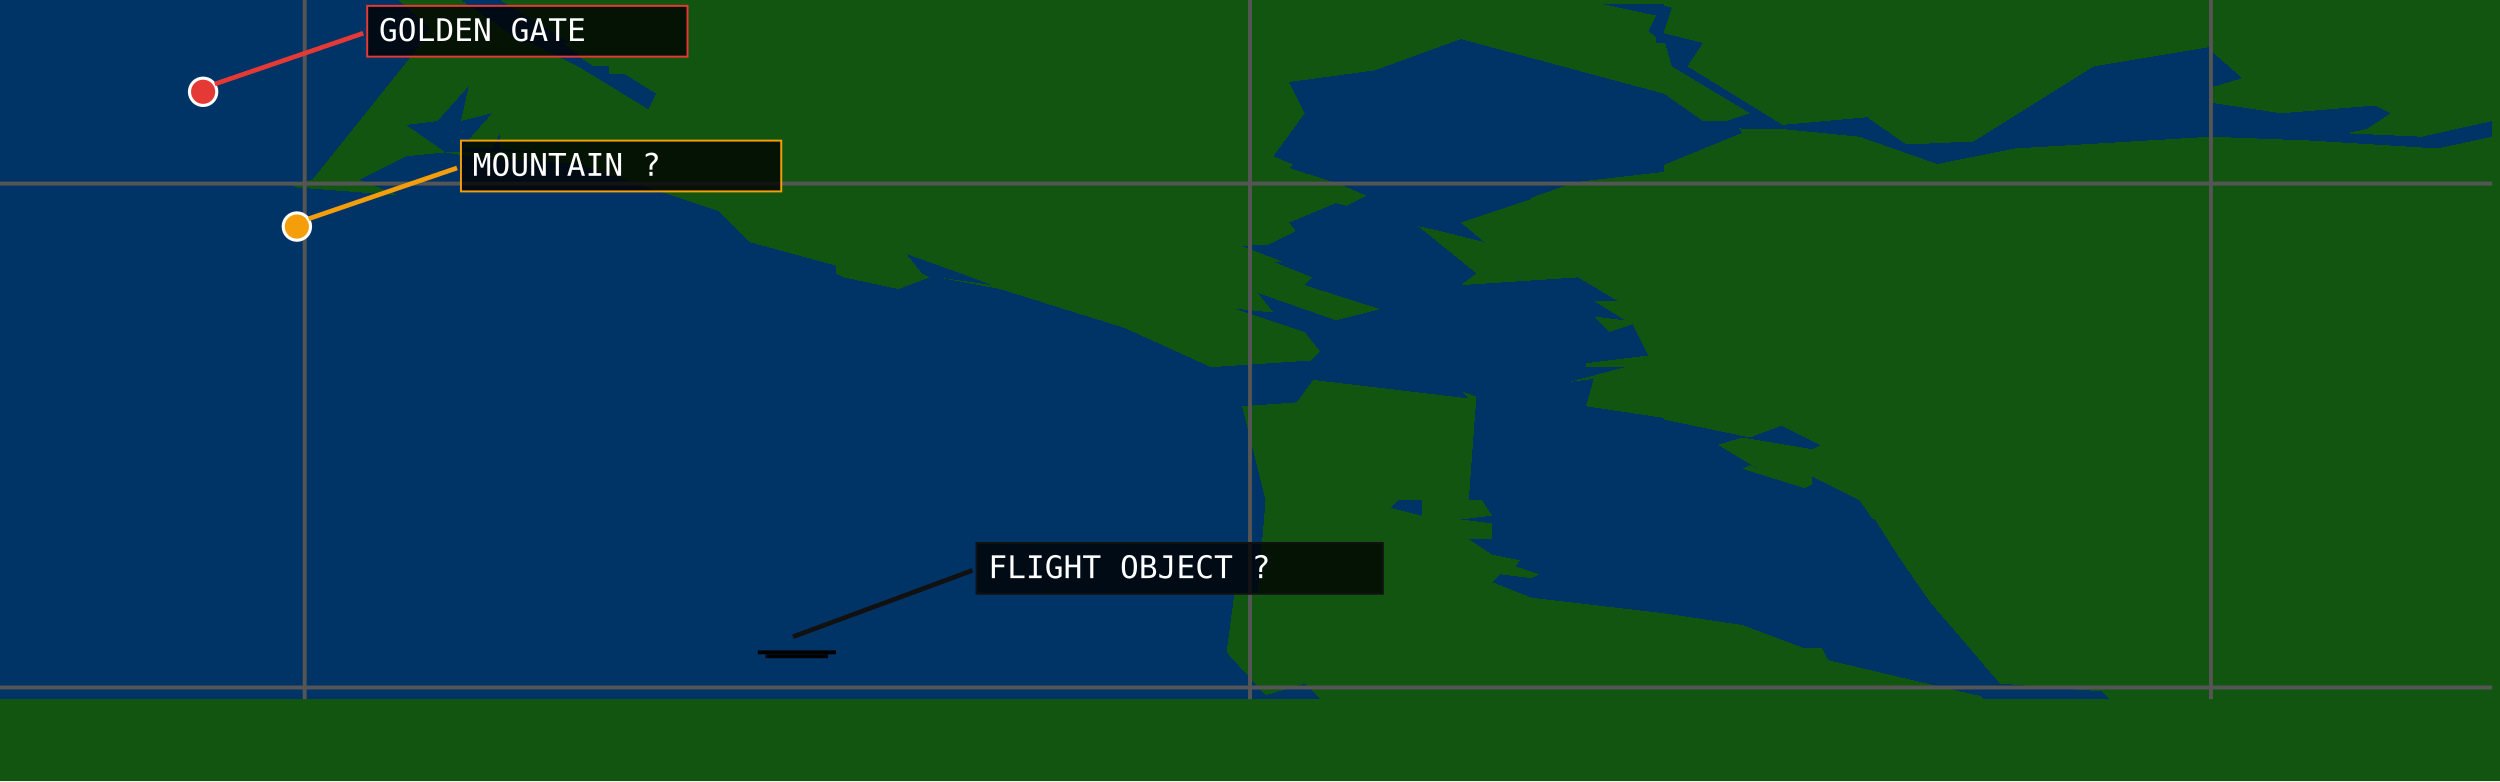
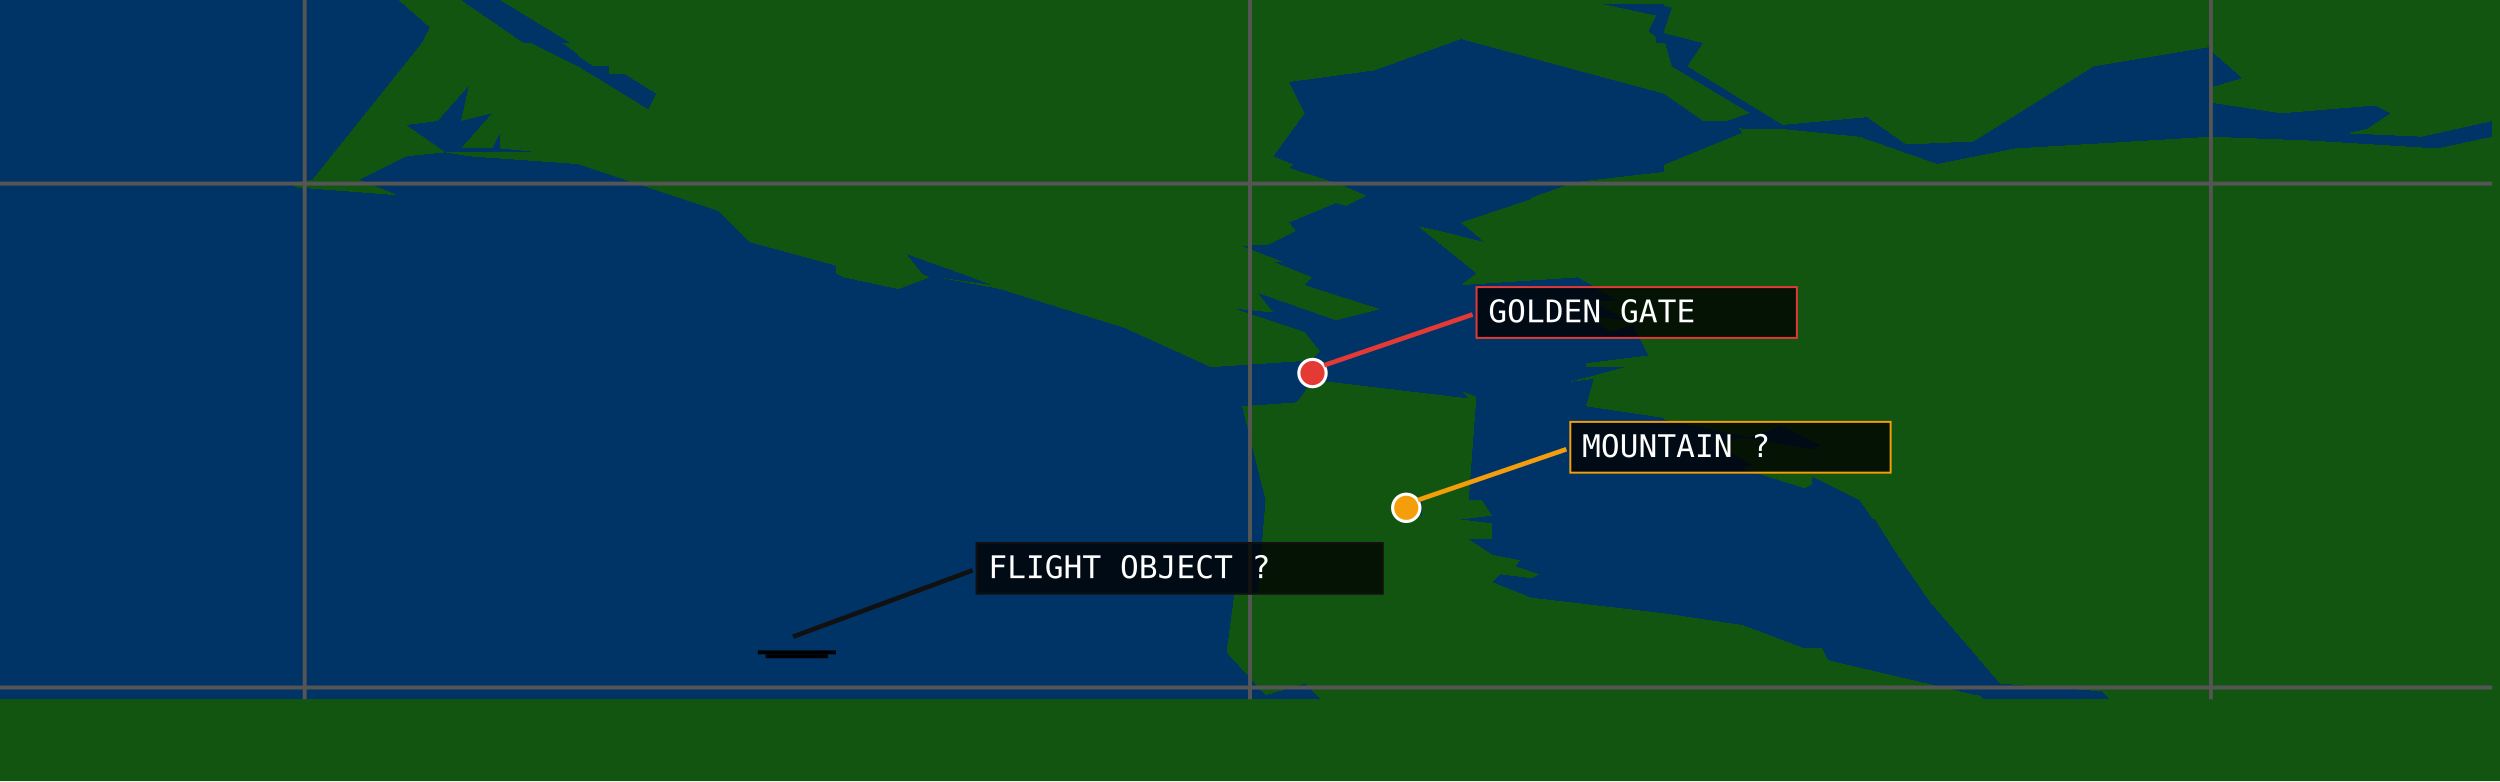
<svg xmlns="http://www.w3.org/2000/svg" width="640" height="200" viewBox="0 0 640 200" shape-rendering="crispEdges">
  <rect width="640" height="200" fill="#115511" />
  <g fill="#003366" stroke="none">
    <polygon points="598,34 620,35 638,31 638,35 624,38 592,36" />
    <polygon points="4,68 148,68 148,128 4,128" />
    <polygon points="4,126 148,126 148,179 4,179" />
    <polygon points="356,130 364,132 362,130" />
    <polygon points="364,132 364,128 362,130" />
    <polygon points="364,128 358,128 362,130" />
    <polygon points="358,128 356,130 362,130" />
    <polygon points="86,0 100,11 66,51 104,51 108,40 310,98 322,128 306,168 324,179 0,179 0,0" />
    <polygon points="382,98 480,133 506,174 388,141" />
    <polygon points="374,11 330,43 374,57 436,35" />
    <polygon points="306,98 340,93 366,74 404,77 400,107 366,93 302,102" />
    <polygon points="352,49 322,64 358,79 378,70" />
    <polygon points="0,178 14,179 0,179" />
    <polygon points="148,42 184,54 192,62 214,68 214,70 146,70" />
    <polygon points="232,65 246,70 236,70" />
    <polygon points="146,13 152,17 156,17 156,19 160,19 168,24 166,28 148,17" />
    <polygon points="352,51 346,53 342,52 330,57 334,62 318,63 336,70 378,70 368,65" />
    <polygon points="334,29 388,43 392,51 374,57 380,62 368,59 354,56 352,51 326,40" />
    <polygon points="374,10 426,24 426,44 400,47 334,29 330,21 352,18" />
    <polygon points="426,24 436,31 444,31 446,34 424,43" />
    <polygon points="426,10 436,11 432,17 458,33 446,33 442,31 448,29 428,17" />
    <polygon points="456,32 478,30 488,37 510,36 516,38 496,42 476,35 456,33" />
    <polygon points="504,37 536,17 566,12 566,35 516,38" />
    <polygon points="144,68 214,70 216,71 230,74 238,71 236,70 246,70 254,73 240,71 256,74 288,84 288,128 144,128" />
    <polygon points="288,84 310,94 340,92 332,103 318,104 324,128 282,128" />
    <polygon points="322,75 342,82 354,79 376,102 334,97 336,92 338,90 334,85 316,79 326,80" />
    <polygon points="326,67 378,70 374,73 404,71 414,77 408,77 416,82 408,81 356,80 334,73 336,71" />
    <polygon points="354,79 408,81 412,85 418,83 422,91 406,93 406,94 416,94 382,103 360,95" />
    <polygon points="378,101 400,98 408,97 406,104 426,107 426,128 376,128" />
    <polygon points="424,107 448,112 456,109 466,114 464,115 446,112 436,115 422,115" />
    <polygon points="424,114 440,114 450,120 448,119 446,120 462,125 462,128 422,128" />
    <polygon points="462,125 464,124 464,122 476,128 462,128" />
    <polygon points="144,126 288,126 288,179 144,179" />
    <polygon points="284,126 324,128 322,152 316,152 314,167 324,178 334,175 338,179 284,179" />
    <polygon points="378,126 382,132 374,133 382,134 382,138 376,138 382,142 392,144 426,128" />
    <polygon points="390,142 388,145 394,147 392,148 384,147 382,149 392,153 426,157 426,128" />
    <polygon points="422,126 476,128 494,154 472,166 462,166 446,160 426,157" />
    <polygon points="494,154 512,175 506,178 468,169 466,165" />
    <polygon points="504,176 512,175 538,177 540,179 508,179" />
    <polygon points="102,0 102,0 110,7 108,11 4,11 4,0" />
    <polygon points="128,0 146,11 134,11 118,0" />
    <polygon points="426,1 426,11 422,8 424,4 410,1" />
    <polygon points="424,1 428,2 426,8" />
    <polygon points="424,8 436,11 424,11" />
    <polygon points="4,9 108,11 80,46 74,47 76,48 102,50 92,46 104,40 114,39 120,40 148,42 148,70 4,70" />
    <polygon points="120,22 118,31 126,29 118,38 126,38 128,34 128,38 138,39 114,39 104,32 112,31" />
    <polygon points="134,10 144,11 148,14 148,17" />
    <polygon points="566,13 574,20 564,23" />
    <polygon points="564,26 584,29 608,27 612,29 606,33 592,36 566,35" />
  </g>
  <g fill="none" stroke="#555555" stroke-width="1">
</g>
  <g fill="none" stroke="#000000" stroke-width="1">
</g>
  <g shape-rendering="geometricPrecision" font-family="monospace">
    <line x1="566" y1="0" x2="566" y2="179" stroke="#555" stroke-width="1" />
    <line x1="320" y1="0" x2="320" y2="179" stroke="#555" stroke-width="1" />
    <line x1="78" y1="0" x2="78" y2="179" stroke="#555" stroke-width="1" />
    <line x1="0" y1="176" x2="638" y2="176" stroke="#555" stroke-width="1" />
    <line x1="0" y1="47" x2="638" y2="47" stroke="#555" stroke-width="1" />
-     <circle cx="52" cy="23.5" r="3.5" fill="#e53935" stroke="#fff" stroke-width=".8" />
-     <path d="M 55 21.5 L 93 8.5" stroke="#e53935" stroke-width="1.2" />
-     <rect x="94" y="1.5" width="82" height="13" fill="#000" fill-opacity=".78" stroke="#e53935" stroke-width=".5" />
-     <text x="97" y="10.5" fill="#fff" font-size="8">GOLDEN GATE</text>
-     <circle cx="76" cy="58" r="3.5" fill="#f59e0b" stroke="#fff" stroke-width=".8" />
-     <path d="M 79 56 L 117 43" stroke="#f59e0b" stroke-width="1.2" />
-     <rect x="118" y="36" width="82" height="13" fill="#000" fill-opacity=".78" stroke="#f59e0b" stroke-width=".5" />
-     <text x="121" y="45" fill="#fff" font-size="8">MOUNTAIN ?</text>
+     <circle cx="336" cy="95.5" r="3.5" fill="#e53935" stroke="#fff" stroke-width=".8" />
+     <path d="M 339 93.5 L 377 80.5" stroke="#e53935" stroke-width="1.2" />
+     <rect x="378" y="73.5" width="82" height="13" fill="#000" fill-opacity=".78" stroke="#e53935" stroke-width=".5" />
+     <text x="381" y="82.5" fill="#fff" font-size="8">GOLDEN GATE</text>
+     <circle cx="360" cy="130" r="3.5" fill="#f59e0b" stroke="#fff" stroke-width=".8" />
+     <path d="M 363 128 L 401 115" stroke="#f59e0b" stroke-width="1.2" />
+     <rect x="402" y="108" width="82" height="13" fill="#000" fill-opacity=".78" stroke="#f59e0b" stroke-width=".5" />
+     <text x="405" y="117" fill="#fff" font-size="8">MOUNTAIN ?</text>
    <line x1="206" y1="166" x2="206" y2="166" stroke="#000" stroke-width="1" />
    <line x1="194" y1="167" x2="214" y2="167" stroke="#000" stroke-width="1" />
    <line x1="196" y1="168" x2="212" y2="168" stroke="#000" stroke-width="1" />
    <path d="M 203 163 L 249 146" stroke="#111" stroke-width="1.2" />
    <rect x="250" y="139" width="104" height="13" fill="#000" fill-opacity=".78" stroke="#111" stroke-width=".5" />
    <text x="253" y="148" fill="#fff" font-size="8">FLIGHT OBJECT ?</text>
  </g>
</svg>
